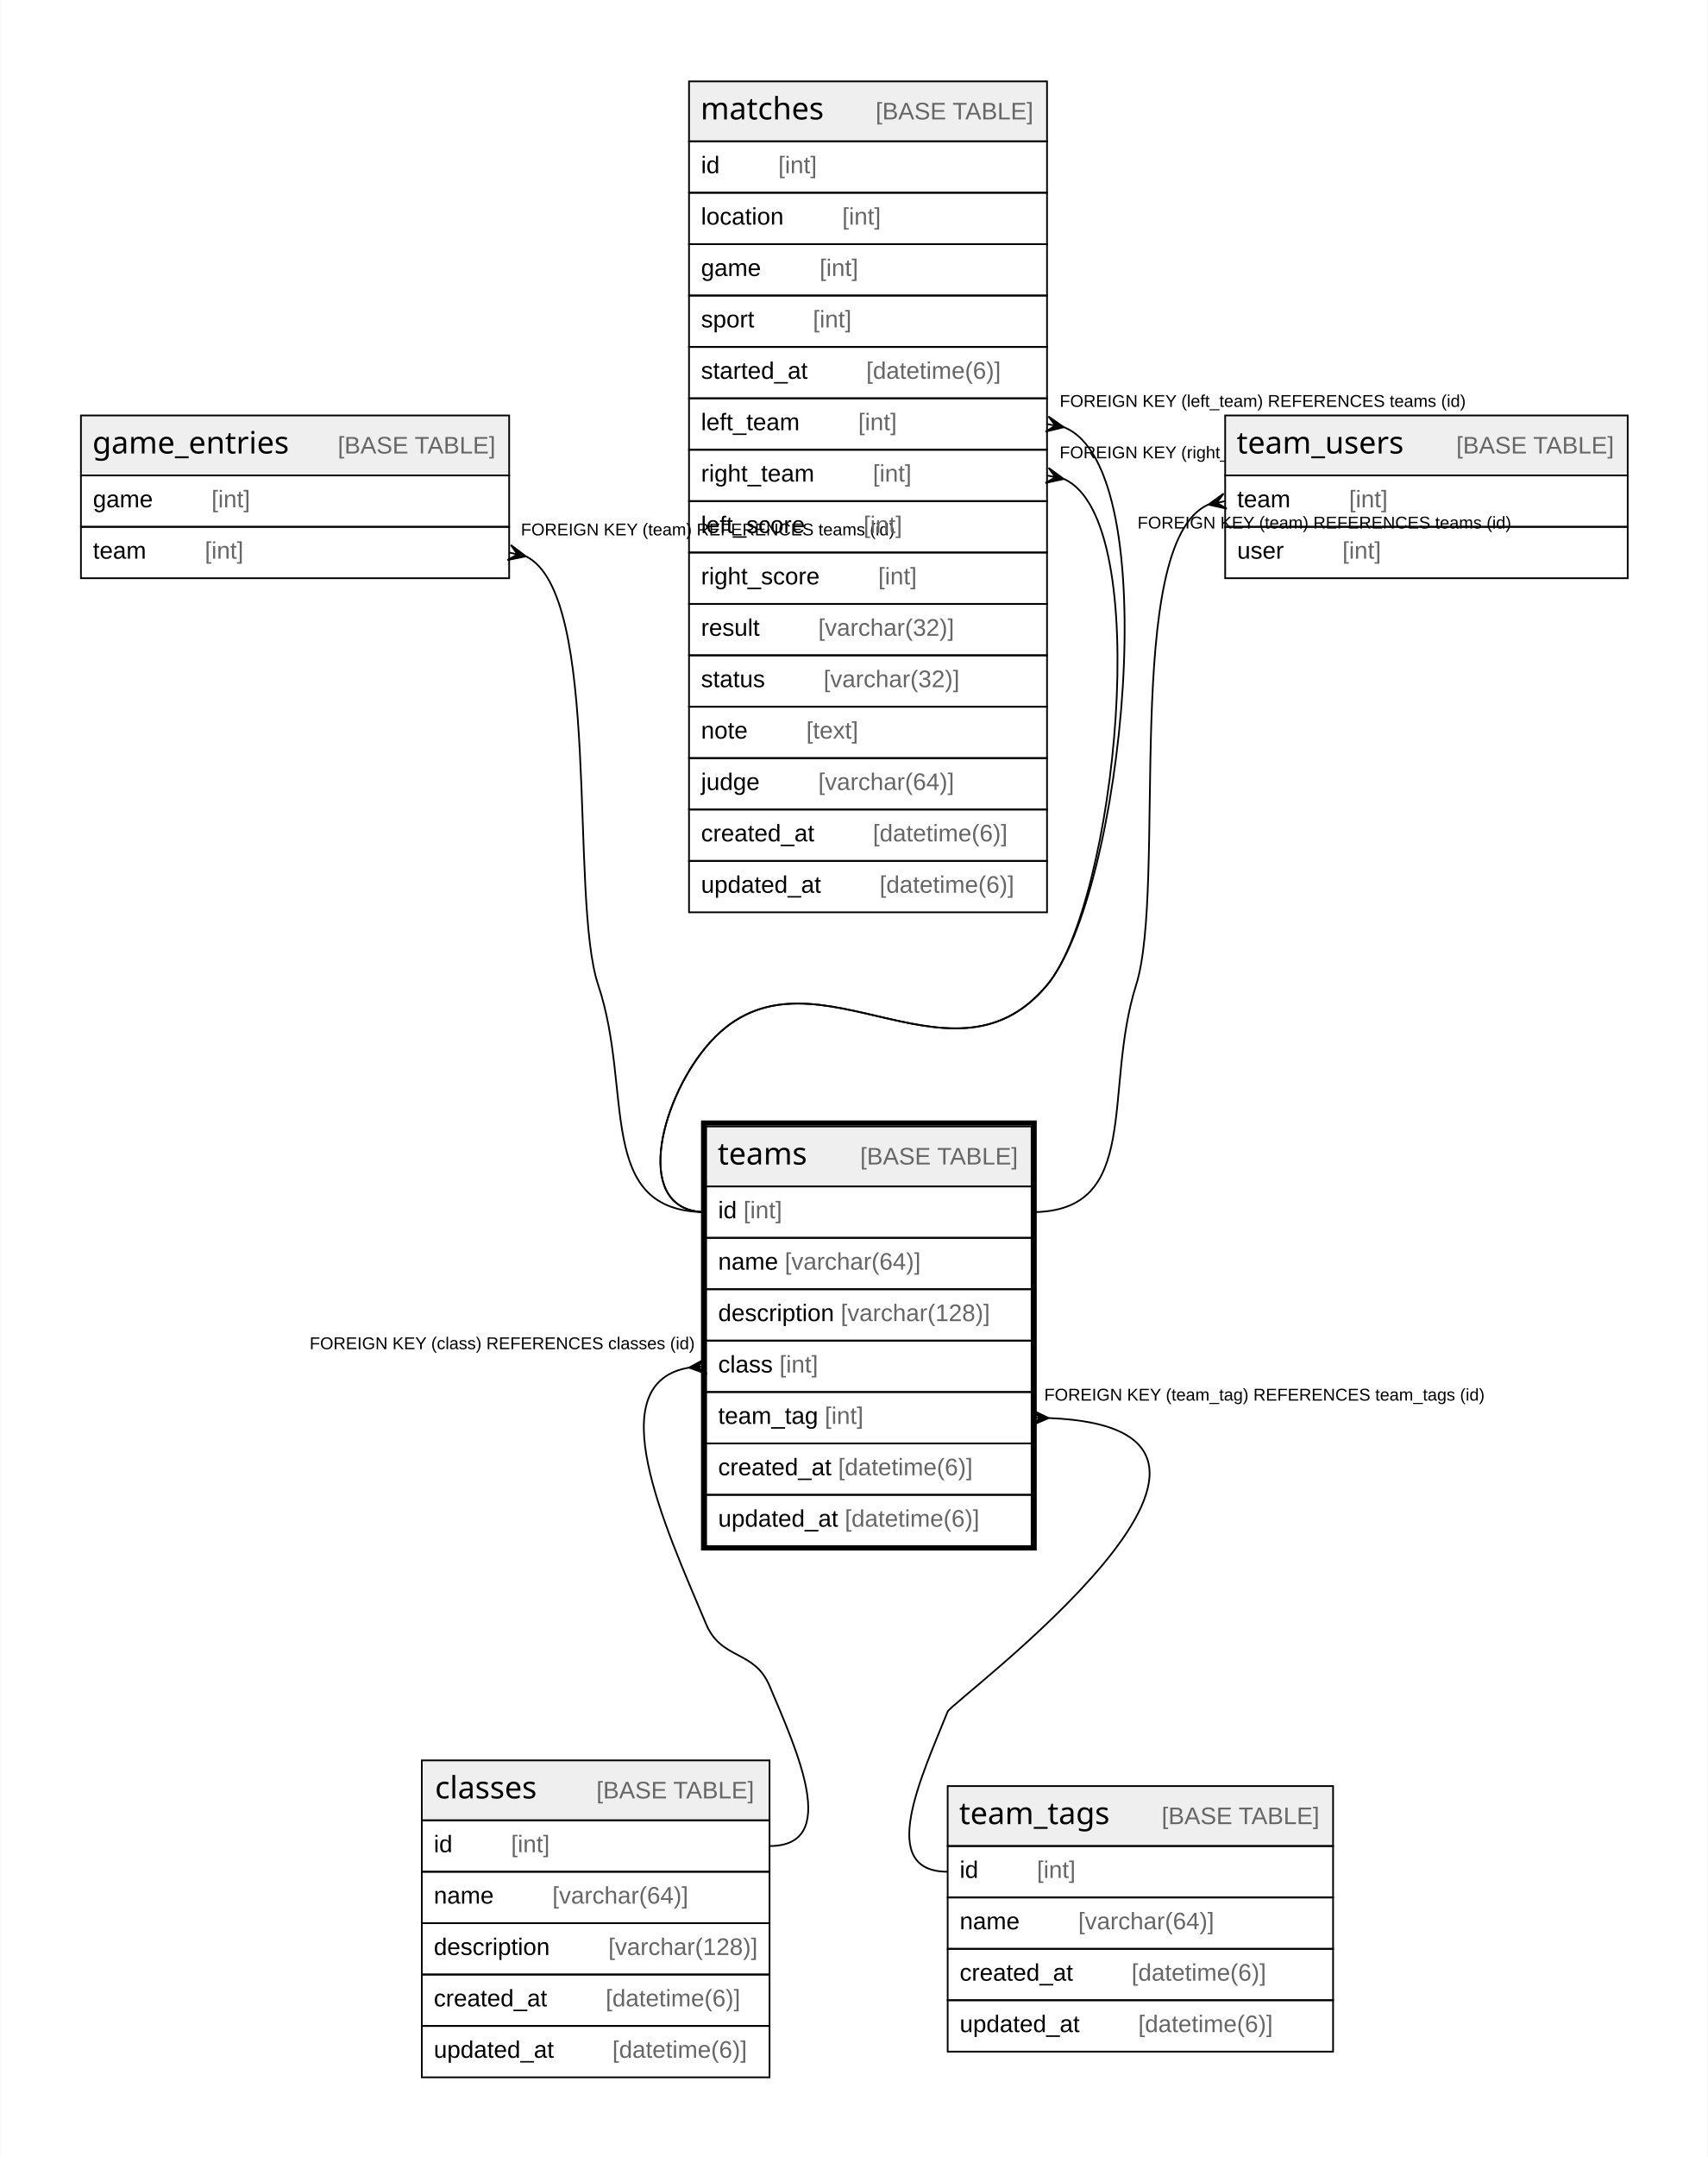
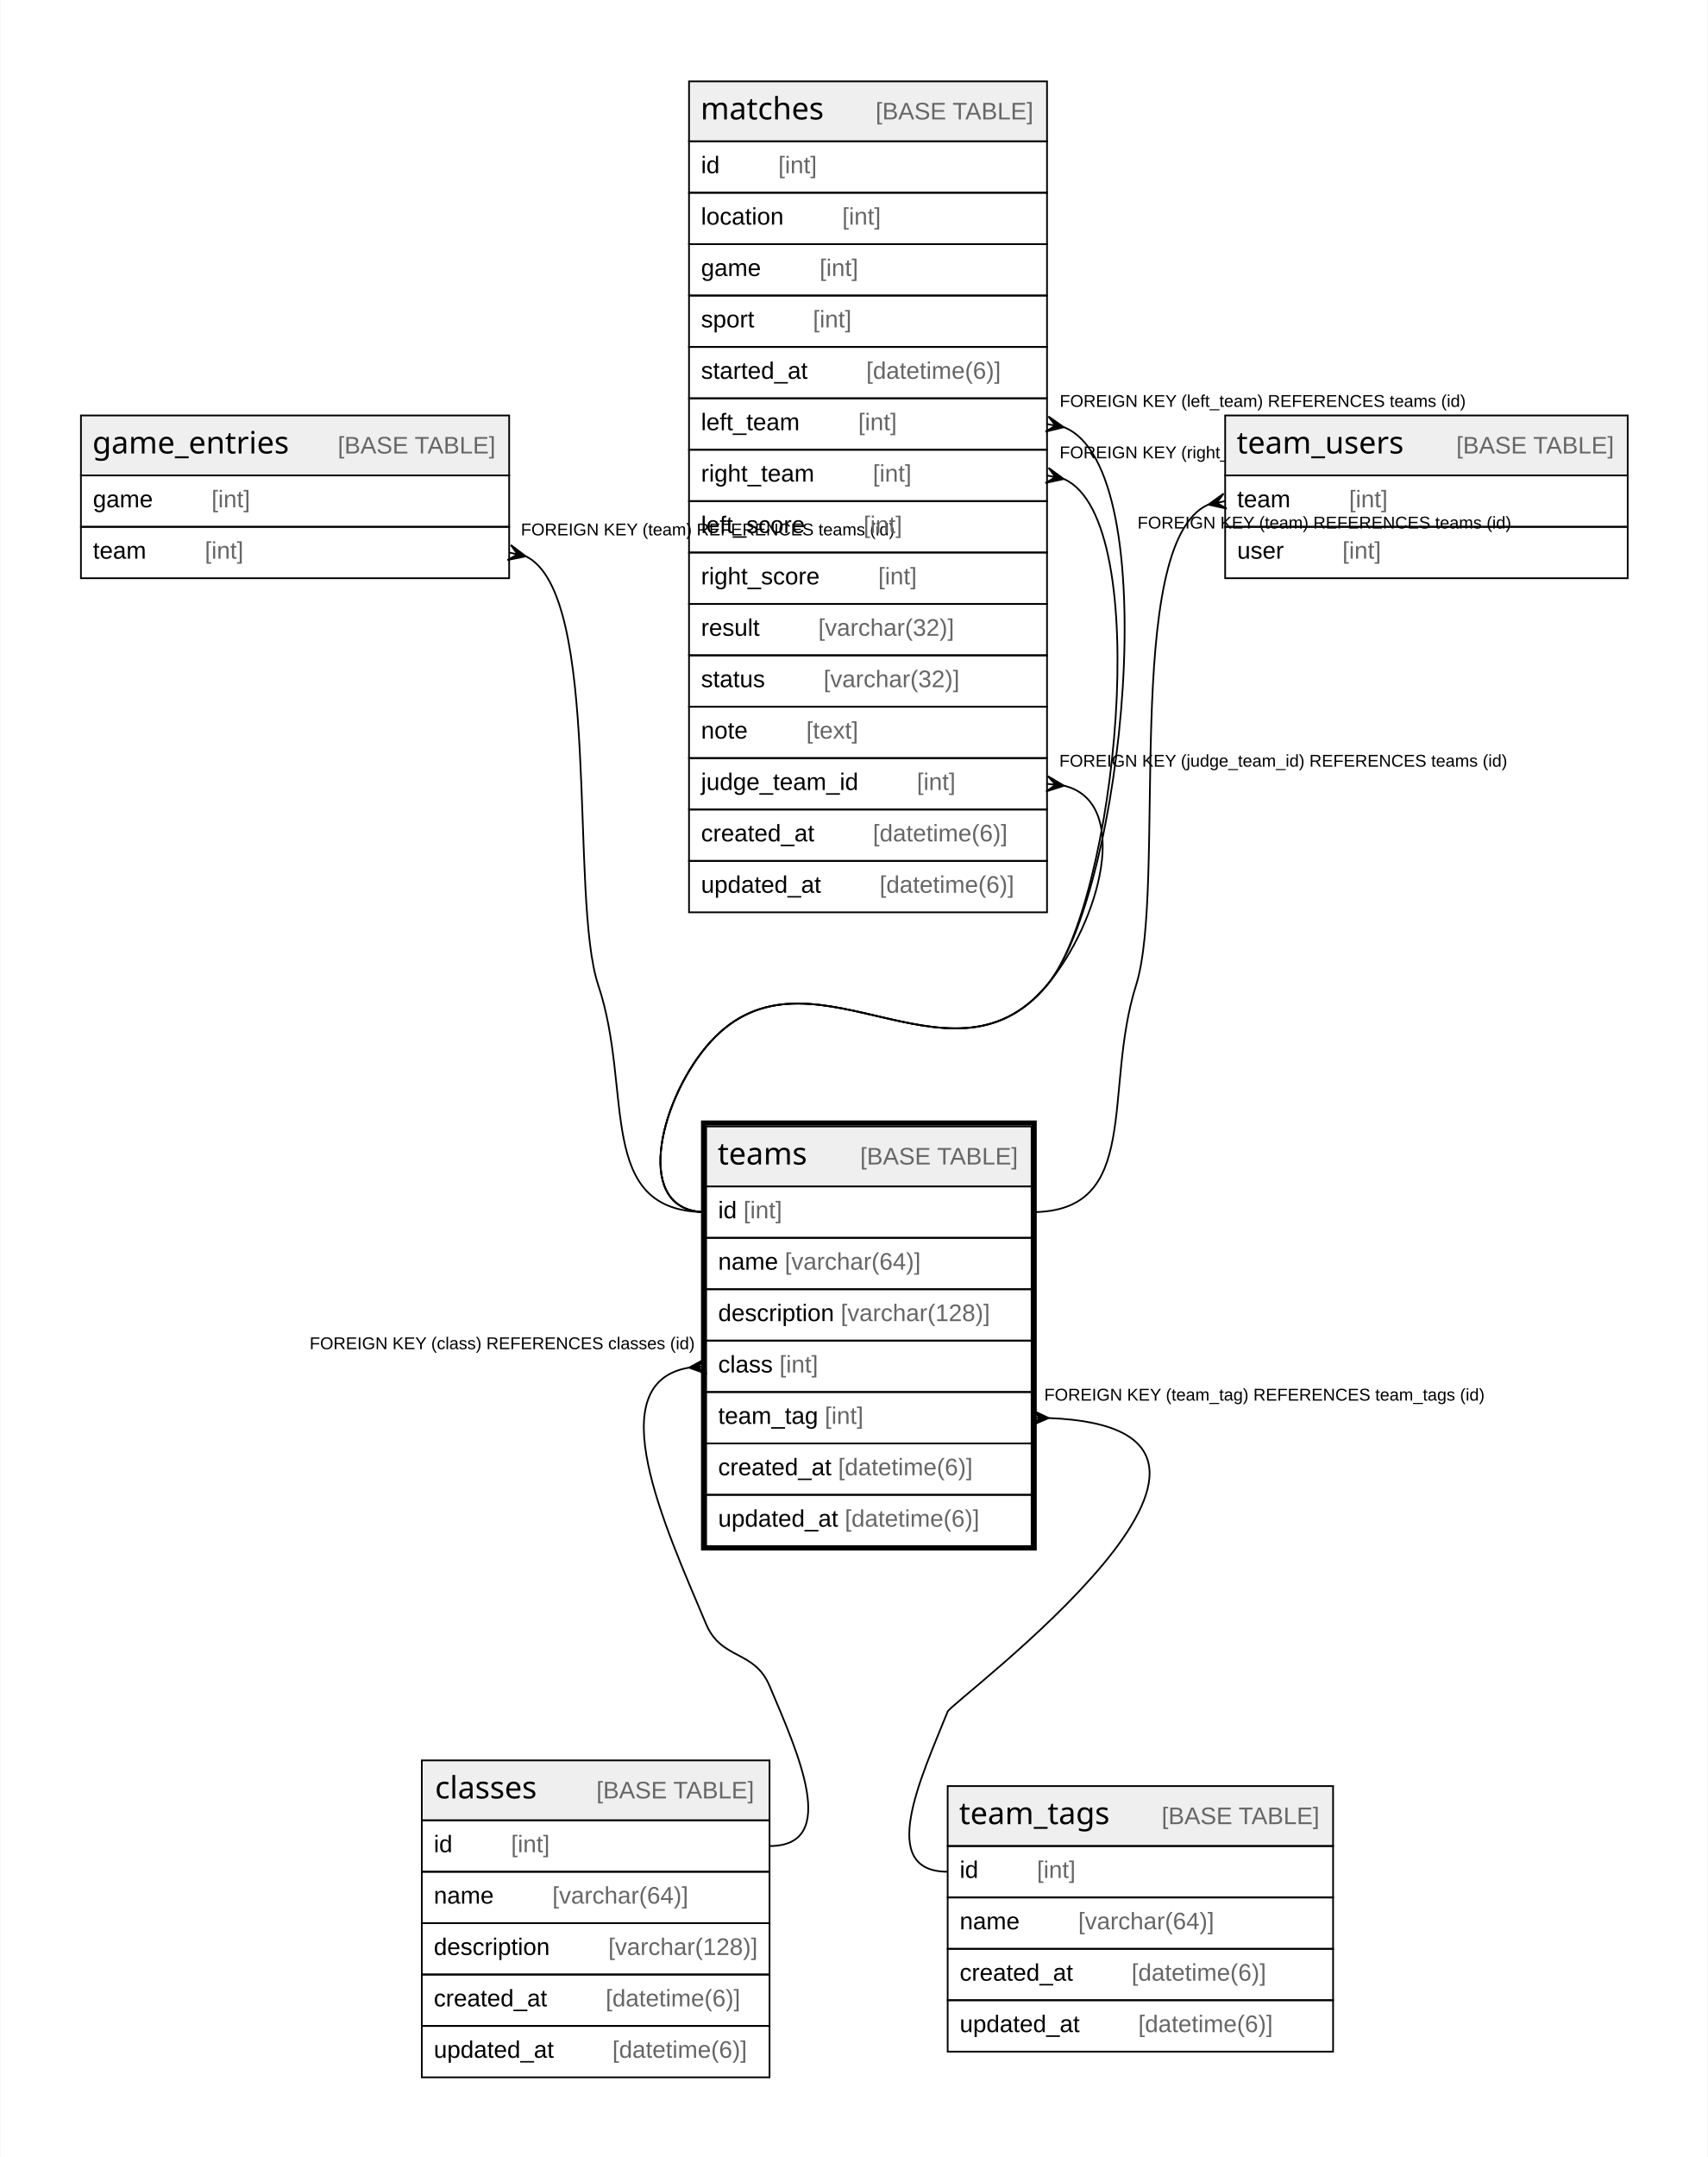
<svg xmlns="http://www.w3.org/2000/svg" width="997pt" height="1259pt" viewBox="0.00 0.00 996.50 1259.00">
  <g id="graph0" class="graph" transform="scale(1 1) rotate(0) translate(4 1255)">
    <polygon fill="#ffffff" stroke="transparent" points="-4,4 -4,-1255 992.5,-1255 992.5,4 -4,4" />
    <g id="node1" class="node">
      <polygon fill="#efefef" stroke="transparent" points="408,-562.5 408,-597.5 598,-597.5 598,-562.5 408,-562.5" />
      <polygon fill="none" stroke="#000000" points="408,-562.5 408,-597.5 598,-597.5 598,-562.5 408,-562.5" />
      <text text-anchor="start" x="414.713" y="-575.3" font-family="Arial Bold" font-size="18.00" fill="#000000">teams</text>
      <text text-anchor="start" x="463.719" y="-575.3" font-family="Arial" font-size="14.00" fill="#000000">    </text>
      <text text-anchor="start" x="497.924" y="-575.3" font-family="Arial" font-size="14.00" fill="#666666">[BASE TABLE]</text>
      <polygon fill="none" stroke="#000000" points="408,-532.5 408,-562.5 598,-562.5 598,-532.5 408,-532.5" />
      <text text-anchor="start" x="415" y="-543.9" font-family="Arial" font-size="14.00" fill="#000000">id </text>
      <text text-anchor="start" x="429.78" y="-543.9" font-family="Arial" font-size="14.00" fill="#666666">[int]</text>
      <polygon fill="none" stroke="#000000" points="408,-502.5 408,-532.5 598,-532.5 598,-502.5 408,-502.5" />
      <text text-anchor="start" x="415" y="-513.9" font-family="Arial" font-size="14.00" fill="#000000">name </text>
      <text text-anchor="start" x="453.899" y="-513.9" font-family="Arial" font-size="14.00" fill="#666666">[varchar(64)]</text>
      <polygon fill="none" stroke="#000000" points="408,-472.5 408,-502.5 598,-502.5 598,-472.5 408,-472.5" />
      <text text-anchor="start" x="415" y="-483.9" font-family="Arial" font-size="14.00" fill="#000000">description </text>
      <text text-anchor="start" x="486.568" y="-483.9" font-family="Arial" font-size="14.00" fill="#666666">[varchar(128)]</text>
      <polygon fill="none" stroke="#000000" points="408,-442.5 408,-472.5 598,-472.5 598,-442.5 408,-442.5" />
      <text text-anchor="start" x="415" y="-453.9" font-family="Arial" font-size="14.00" fill="#000000">class </text>
      <text text-anchor="start" x="450.78" y="-453.9" font-family="Arial" font-size="14.00" fill="#666666">[int]</text>
      <polygon fill="none" stroke="#000000" points="408,-412.5 408,-442.5 598,-442.5 598,-412.5 408,-412.5" />
      <text text-anchor="start" x="415" y="-423.9" font-family="Arial" font-size="14.00" fill="#000000">team_tag </text>
      <text text-anchor="start" x="477.245" y="-423.9" font-family="Arial" font-size="14.00" fill="#666666">[int]</text>
      <polygon fill="none" stroke="#000000" points="408,-382.5 408,-412.5 598,-412.5 598,-382.5 408,-382.5" />
      <text text-anchor="start" x="415" y="-393.9" font-family="Arial" font-size="14.00" fill="#000000">created_at </text>
      <text text-anchor="start" x="485.028" y="-393.9" font-family="Arial" font-size="14.00" fill="#666666">[datetime(6)]</text>
      <polygon fill="none" stroke="#000000" points="408,-352.5 408,-382.5 598,-382.5 598,-352.5 408,-352.5" />
      <text text-anchor="start" x="415" y="-363.9" font-family="Arial" font-size="14.00" fill="#000000">updated_at </text>
      <text text-anchor="start" x="488.933" y="-363.9" font-family="Arial" font-size="14.00" fill="#666666">[datetime(6)]</text>
      <polygon fill="none" stroke="#000000" stroke-width="3" points="406.5,-351.5 406.5,-599.5 599.5,-599.5 599.5,-351.5 406.5,-351.5" />
    </g>
    <g id="node5" class="node">
      <polygon fill="#efefef" stroke="transparent" points="242,-192.5 242,-227.5 445,-227.5 445,-192.5 242,-192.5" />
      <polygon fill="none" stroke="#000000" points="242,-192.5 242,-227.5 445,-227.5 445,-192.5 242,-192.5" />
      <text text-anchor="start" x="249.713" y="-205.3" font-family="Arial Bold" font-size="18.00" fill="#000000">classes</text>
      <text text-anchor="start" x="309.719" y="-205.3" font-family="Arial" font-size="14.00" fill="#000000">    </text>
      <text text-anchor="start" x="343.924" y="-205.3" font-family="Arial" font-size="14.00" fill="#666666">[BASE TABLE]</text>
      <polygon fill="none" stroke="#000000" points="242,-162.5 242,-192.5 445,-192.5 445,-162.5 242,-162.5" />
      <text text-anchor="start" x="249" y="-173.9" font-family="Arial" font-size="14.00" fill="#000000">id    </text>
      <text text-anchor="start" x="294.094" y="-173.9" font-family="Arial" font-size="14.00" fill="#666666">[int]</text>
      <polygon fill="none" stroke="#000000" points="242,-132.5 242,-162.5 445,-162.5 445,-132.5 242,-132.5" />
      <text text-anchor="start" x="249" y="-143.9" font-family="Arial" font-size="14.00" fill="#000000">name    </text>
      <text text-anchor="start" x="318.213" y="-143.9" font-family="Arial" font-size="14.00" fill="#666666">[varchar(64)]</text>
      <polygon fill="none" stroke="#000000" points="242,-102.5 242,-132.5 445,-132.5 445,-102.5 242,-102.5" />
      <text text-anchor="start" x="248.999" y="-113.9" font-family="Arial" font-size="14.00" fill="#000000">description    </text>
      <text text-anchor="start" x="350.882" y="-113.9" font-family="Arial" font-size="14.00" fill="#666666">[varchar(128)]</text>
      <polygon fill="none" stroke="#000000" points="242,-72.5 242,-102.5 445,-102.5 445,-72.5 242,-72.5" />
      <text text-anchor="start" x="249" y="-83.9" font-family="Arial" font-size="14.00" fill="#000000">created_at    </text>
      <text text-anchor="start" x="349.342" y="-83.9" font-family="Arial" font-size="14.00" fill="#666666">[datetime(6)]</text>
      <polygon fill="none" stroke="#000000" points="242,-42.5 242,-72.5 445,-72.5 445,-42.5 242,-42.5" />
      <text text-anchor="start" x="249" y="-53.9" font-family="Arial" font-size="14.00" fill="#000000">updated_at    </text>
      <text text-anchor="start" x="353.247" y="-53.9" font-family="Arial" font-size="14.00" fill="#666666">[datetime(6)]</text>
    </g>
-     <g id="edge5" class="edge">
+     <g id="edge6" class="edge">
      <path fill="none" stroke="#000000" d="M397.973,-456.722C345.537,-447.86 383.403,-365.251 408,-307 416.925,-285.863 436.075,-292.137 445,-271 461.165,-232.718 486.556,-177.5 445,-177.5" />
      <polygon fill="#000000" stroke="#000000" points="398.03,-456.726 407.652,-461.986 403.015,-457.113 408,-457.5 408,-457.5 408,-457.5 403.015,-457.113 408.348,-453.014 398.03,-456.726 398.03,-456.726" />
      <text text-anchor="start" x="176.503" y="-467.5" font-family="Arial" font-size="10.00" fill="#000000">FOREIGN KEY (class) REFERENCES classes (id)</text>
    </g>
    <g id="node6" class="node">
      <polygon fill="#efefef" stroke="transparent" points="549,-177.5 549,-212.5 774,-212.5 774,-177.5 549,-177.5" />
      <polygon fill="none" stroke="#000000" points="549,-177.5 549,-212.5 774,-212.5 774,-177.5 549,-177.5" />
      <text text-anchor="start" x="555.702" y="-190.3" font-family="Arial Bold" font-size="18.00" fill="#000000">team_tags</text>
      <text text-anchor="start" x="639.73" y="-190.3" font-family="Arial" font-size="14.00" fill="#000000">    </text>
      <text text-anchor="start" x="673.935" y="-190.3" font-family="Arial" font-size="14.00" fill="#666666">[BASE TABLE]</text>
      <polygon fill="none" stroke="#000000" points="549,-147.5 549,-177.5 774,-177.5 774,-147.5 549,-147.5" />
      <text text-anchor="start" x="556" y="-158.9" font-family="Arial" font-size="14.00" fill="#000000">id    </text>
      <text text-anchor="start" x="601.094" y="-158.9" font-family="Arial" font-size="14.00" fill="#666666">[int]</text>
      <polygon fill="none" stroke="#000000" points="549,-117.5 549,-147.5 774,-147.5 774,-117.5 549,-117.5" />
      <text text-anchor="start" x="556" y="-128.9" font-family="Arial" font-size="14.00" fill="#000000">name    </text>
      <text text-anchor="start" x="625.213" y="-128.9" font-family="Arial" font-size="14.00" fill="#666666">[varchar(64)]</text>
      <polygon fill="none" stroke="#000000" points="549,-87.5 549,-117.5 774,-117.5 774,-87.5 549,-87.5" />
      <text text-anchor="start" x="556" y="-98.9" font-family="Arial" font-size="14.00" fill="#000000">created_at    </text>
      <text text-anchor="start" x="656.342" y="-98.9" font-family="Arial" font-size="14.00" fill="#666666">[datetime(6)]</text>
      <polygon fill="none" stroke="#000000" points="549,-57.5 549,-87.5 774,-87.5 774,-57.5 549,-57.5" />
      <text text-anchor="start" x="556" y="-68.9" font-family="Arial" font-size="14.00" fill="#000000">updated_at    </text>
      <text text-anchor="start" x="660.247" y="-68.9" font-family="Arial" font-size="14.00" fill="#666666">[datetime(6)]</text>
    </g>
-     <g id="edge6" class="edge">
+     <g id="edge7" class="edge">
      <path fill="none" stroke="#000000" d="M608.015,-427.313C768.022,-421.101 551.419,-262.01 549,-256 533.482,-217.451 507.444,-162.5 549,-162.5" />
      <polygon fill="#000000" stroke="#000000" points="607.998,-427.313 597.916,-423.001 602.999,-427.407 598,-427.5 598,-427.5 598,-427.5 602.999,-427.407 598.084,-431.999 607.998,-427.313 607.998,-427.313" />
      <text text-anchor="start" x="605.379" y="-437.5" font-family="Arial" font-size="10.00" fill="#000000">FOREIGN KEY (team_tag) REFERENCES team_tags (id)</text>
    </g>
    <g id="node2" class="node">
      <polygon fill="#efefef" stroke="transparent" points="43,-977.5 43,-1012.5 293,-1012.5 293,-977.5 43,-977.5" />
      <polygon fill="none" stroke="#000000" points="43,-977.5 43,-1012.5 293,-1012.5 293,-977.5 43,-977.5" />
      <text text-anchor="start" x="49.704" y="-990.3" font-family="Arial Bold" font-size="18.00" fill="#000000">game_entries</text>
      <text text-anchor="start" x="158.728" y="-990.3" font-family="Arial" font-size="14.00" fill="#000000">    </text>
      <text text-anchor="start" x="192.933" y="-990.3" font-family="Arial" font-size="14.00" fill="#666666">[BASE TABLE]</text>
      <polygon fill="none" stroke="#000000" points="43,-947.5 43,-977.5 293,-977.5 293,-947.5 43,-947.5" />
      <text text-anchor="start" x="50" y="-958.9" font-family="Arial" font-size="14.00" fill="#000000">game    </text>
      <text text-anchor="start" x="119.213" y="-958.9" font-family="Arial" font-size="14.00" fill="#666666">[int]</text>
      <polygon fill="none" stroke="#000000" points="43,-917.5 43,-947.5 293,-947.5 293,-917.5 43,-917.5" />
      <text text-anchor="start" x="50" y="-928.9" font-family="Arial" font-size="14.00" fill="#000000">team    </text>
      <text text-anchor="start" x="115.321" y="-928.9" font-family="Arial" font-size="14.00" fill="#666666">[int]</text>
    </g>
    <g id="edge1" class="edge">
      <path fill="none" stroke="#000000" d="M302.825,-930.261C347.514,-908.289 327.929,-730.923 345,-680 365.726,-618.175 342.793,-547.5 408,-547.5" />
      <polygon fill="#000000" stroke="#000000" points="302.75,-930.278 292,-928.112 297.875,-931.389 293,-932.5 293,-932.5 293,-932.5 297.875,-931.389 294,-936.888 302.75,-930.278 302.75,-930.278" />
      <text text-anchor="start" x="299.834" y="-942.5" font-family="Arial" font-size="10.00" fill="#000000">FOREIGN KEY (team) REFERENCES teams (id)</text>
    </g>
    <g id="node3" class="node">
      <polygon fill="#efefef" stroke="transparent" points="398,-1172.5 398,-1207.5 607,-1207.5 607,-1172.5 398,-1172.5" />
      <polygon fill="none" stroke="#000000" points="398,-1172.5 398,-1207.5 607,-1207.5 607,-1172.5 398,-1172.5" />
      <text text-anchor="start" x="404.709" y="-1185.3" font-family="Arial Bold" font-size="18.00" fill="#000000">matches</text>
      <text text-anchor="start" x="472.723" y="-1185.3" font-family="Arial" font-size="14.00" fill="#000000">    </text>
      <text text-anchor="start" x="506.927" y="-1185.3" font-family="Arial" font-size="14.00" fill="#666666">[BASE TABLE]</text>
      <polygon fill="none" stroke="#000000" points="398,-1142.5 398,-1172.5 607,-1172.5 607,-1142.5 398,-1142.5" />
      <text text-anchor="start" x="405" y="-1153.9" font-family="Arial" font-size="14.00" fill="#000000">id    </text>
      <text text-anchor="start" x="450.094" y="-1153.9" font-family="Arial" font-size="14.00" fill="#666666">[int]</text>
      <polygon fill="none" stroke="#000000" points="398,-1112.5 398,-1142.5 607,-1142.5 607,-1112.5 398,-1112.5" />
      <text text-anchor="start" x="405" y="-1123.9" font-family="Arial" font-size="14.00" fill="#000000">location    </text>
      <text text-anchor="start" x="487.439" y="-1123.9" font-family="Arial" font-size="14.00" fill="#666666">[int]</text>
      <polygon fill="none" stroke="#000000" points="398,-1082.5 398,-1112.5 607,-1112.5 607,-1082.5 398,-1082.5" />
      <text text-anchor="start" x="405" y="-1093.9" font-family="Arial" font-size="14.00" fill="#000000">game    </text>
      <text text-anchor="start" x="474.213" y="-1093.9" font-family="Arial" font-size="14.00" fill="#666666">[int]</text>
      <polygon fill="none" stroke="#000000" points="398,-1052.5 398,-1082.5 607,-1082.5 607,-1052.5 398,-1052.5" />
      <text text-anchor="start" x="405" y="-1063.9" font-family="Arial" font-size="14.00" fill="#000000">sport    </text>
      <text text-anchor="start" x="470.321" y="-1063.9" font-family="Arial" font-size="14.00" fill="#666666">[int]</text>
      <polygon fill="none" stroke="#000000" points="398,-1022.5 398,-1052.5 607,-1052.5 607,-1022.5 398,-1022.5" />
      <text text-anchor="start" x="405" y="-1033.9" font-family="Arial" font-size="14.00" fill="#000000">started_at    </text>
      <text text-anchor="start" x="501.45" y="-1033.9" font-family="Arial" font-size="14.00" fill="#666666">[datetime(6)]</text>
      <polygon fill="none" stroke="#000000" points="398,-992.5 398,-1022.5 607,-1022.5 607,-992.5 398,-992.5" />
      <text text-anchor="start" x="405" y="-1003.9" font-family="Arial" font-size="14.00" fill="#000000">left_team    </text>
      <text text-anchor="start" x="496.774" y="-1003.9" font-family="Arial" font-size="14.00" fill="#666666">[int]</text>
      <polygon fill="none" stroke="#000000" points="398,-962.5 398,-992.5 607,-992.5 607,-962.5 398,-962.5" />
      <text text-anchor="start" x="405" y="-973.9" font-family="Arial" font-size="14.00" fill="#000000">right_team    </text>
      <text text-anchor="start" x="505.327" y="-973.9" font-family="Arial" font-size="14.00" fill="#666666">[int]</text>
      <polygon fill="none" stroke="#000000" points="398,-932.5 398,-962.5 607,-962.5 607,-932.5 398,-932.5" />
      <text text-anchor="start" x="405" y="-943.9" font-family="Arial" font-size="14.00" fill="#000000">left_score    </text>
      <text text-anchor="start" x="499.884" y="-943.9" font-family="Arial" font-size="14.00" fill="#666666">[int]</text>
      <polygon fill="none" stroke="#000000" points="398,-902.5 398,-932.5 607,-932.5 607,-902.5 398,-902.5" />
      <text text-anchor="start" x="405" y="-913.9" font-family="Arial" font-size="14.00" fill="#000000">right_score    </text>
      <text text-anchor="start" x="508.436" y="-913.9" font-family="Arial" font-size="14.00" fill="#666666">[int]</text>
      <polygon fill="none" stroke="#000000" points="398,-872.5 398,-902.5 607,-902.5 607,-872.5 398,-872.5" />
      <text text-anchor="start" x="405" y="-883.9" font-family="Arial" font-size="14.00" fill="#000000">result    </text>
      <text text-anchor="start" x="473.428" y="-883.9" font-family="Arial" font-size="14.00" fill="#666666">[varchar(32)]</text>
      <polygon fill="none" stroke="#000000" points="398,-842.5 398,-872.5 607,-872.5 607,-842.5 398,-842.5" />
      <text text-anchor="start" x="405" y="-853.9" font-family="Arial" font-size="14.00" fill="#000000">status    </text>
      <text text-anchor="start" x="476.551" y="-853.9" font-family="Arial" font-size="14.00" fill="#666666">[varchar(32)]</text>
      <polygon fill="none" stroke="#000000" points="398,-812.5 398,-842.5 607,-842.5 607,-812.5 398,-812.5" />
      <text text-anchor="start" x="405" y="-823.9" font-family="Arial" font-size="14.00" fill="#000000">note    </text>
      <text text-anchor="start" x="466.443" y="-823.9" font-family="Arial" font-size="14.00" fill="#666666">[text]</text>
      <polygon fill="none" stroke="#000000" points="398,-782.5 398,-812.5 607,-812.5 607,-782.5 398,-782.5" />
-       <text text-anchor="start" x="405" y="-793.9" font-family="Arial" font-size="14.00" fill="#000000">judge    </text>
-       <text text-anchor="start" x="473.442" y="-793.9" font-family="Arial" font-size="14.00" fill="#666666">[varchar(64)]</text>
+       <text text-anchor="start" x="405" y="-793.9" font-family="Arial" font-size="14.00" fill="#000000">judge_team_id    </text>
+       <text text-anchor="start" x="531.013" y="-793.9" font-family="Arial" font-size="14.00" fill="#666666">[int]</text>
      <polygon fill="none" stroke="#000000" points="398,-752.5 398,-782.5 607,-782.5 607,-752.5 398,-752.5" />
      <text text-anchor="start" x="405" y="-763.9" font-family="Arial" font-size="14.00" fill="#000000">created_at    </text>
      <text text-anchor="start" x="505.342" y="-763.9" font-family="Arial" font-size="14.00" fill="#666666">[datetime(6)]</text>
      <polygon fill="none" stroke="#000000" points="398,-722.5 398,-752.5 607,-752.5 607,-722.5 398,-722.5" />
      <text text-anchor="start" x="405" y="-733.9" font-family="Arial" font-size="14.00" fill="#000000">updated_at    </text>
      <text text-anchor="start" x="509.247" y="-733.9" font-family="Arial" font-size="14.00" fill="#666666">[datetime(6)]</text>
    </g>
    <g id="edge2" class="edge">
+       <path fill="none" stroke="#000000" d="M616.983,-796.392C656.514,-786.797 638.125,-717.261 607,-680 549.379,-611.02 465.621,-712.98 408,-644 380.505,-611.084 365.111,-547.5 408,-547.5" />
+       <polygon fill="#000000" stroke="#000000" points="616.939,-796.396 606.503,-793.028 611.97,-796.948 607,-797.5 607,-797.5 607,-797.5 611.97,-796.948 607.497,-801.972 616.939,-796.396 616.939,-796.396" />
+       <text text-anchor="start" x="614.159" y="-807.5" font-family="Arial" font-size="10.00" fill="#000000">FOREIGN KEY (judge_team_id) REFERENCES teams (id)</text>
+     </g>
+     <g id="edge3" class="edge">
      <path fill="none" stroke="#000000" d="M616.963,-1005.614C677.178,-981.487 651.379,-733.127 607,-680 549.379,-611.02 465.621,-712.98 408,-644 380.505,-611.084 365.111,-547.5 408,-547.5" />
      <polygon fill="#000000" stroke="#000000" points="616.826,-1005.64 606.163,-1003.078 611.913,-1006.57 607,-1007.5 607,-1007.5 607,-1007.5 611.913,-1006.57 607.837,-1011.922 616.826,-1005.64 616.826,-1005.64" />
      <text text-anchor="start" x="614.387" y="-1017.5" font-family="Arial" font-size="10.00" fill="#000000">FOREIGN KEY (left_team) REFERENCES teams (id)</text>
    </g>
-     <g id="edge3" class="edge">
+     <g id="edge4" class="edge">
      <path fill="none" stroke="#000000" d="M617.052,-975.358C670.46,-951.097 647.065,-727.963 607,-680 549.379,-611.02 465.621,-712.98 408,-644 380.505,-611.084 365.111,-547.5 408,-547.5" />
      <polygon fill="#000000" stroke="#000000" points="616.78,-975.416 606.062,-973.099 611.89,-976.458 607,-977.5 607,-977.5 607,-977.5 611.89,-976.458 607.938,-981.901 616.78,-975.416 616.78,-975.416" />
      <text text-anchor="start" x="614.332" y="-987.5" font-family="Arial" font-size="10.00" fill="#000000">FOREIGN KEY (right_team) REFERENCES teams (id)</text>
    </g>
    <g id="node4" class="node">
      <polygon fill="#efefef" stroke="transparent" points="711,-977.5 711,-1012.5 946,-1012.5 946,-977.5 711,-977.5" />
      <polygon fill="none" stroke="#000000" points="711,-977.5 711,-1012.5 946,-1012.5 946,-977.5 711,-977.5" />
      <text text-anchor="start" x="717.707" y="-990.3" font-family="Arial Bold" font-size="18.00" fill="#000000">team_users</text>
      <text text-anchor="start" x="811.725" y="-990.3" font-family="Arial" font-size="14.00" fill="#000000">    </text>
      <text text-anchor="start" x="845.93" y="-990.3" font-family="Arial" font-size="14.00" fill="#666666">[BASE TABLE]</text>
      <polygon fill="none" stroke="#000000" points="711,-947.5 711,-977.5 946,-977.5 946,-947.5 711,-947.5" />
      <text text-anchor="start" x="718" y="-958.9" font-family="Arial" font-size="14.00" fill="#000000">team    </text>
      <text text-anchor="start" x="783.321" y="-958.9" font-family="Arial" font-size="14.00" fill="#666666">[int]</text>
      <polygon fill="none" stroke="#000000" points="711,-917.5 711,-947.5 946,-947.5 946,-917.5 711,-917.5" />
      <text text-anchor="start" x="718" y="-928.9" font-family="Arial" font-size="14.00" fill="#000000">user    </text>
      <text text-anchor="start" x="779.431" y="-928.9" font-family="Arial" font-size="14.00" fill="#666666">[int]</text>
    </g>
-     <g id="edge4" class="edge">
+     <g id="edge5" class="edge">
      <path fill="none" stroke="#000000" d="M701.041,-960.436C650.53,-937.907 677.183,-737.406 659,-680 639.424,-618.196 662.83,-547.5 598,-547.5" />
      <polygon fill="#000000" stroke="#000000" points="701.208,-960.471 710.087,-966.906 706.104,-961.485 711,-962.5 711,-962.5 711,-962.5 706.104,-961.485 711.913,-958.094 701.208,-960.471 701.208,-960.471" />
      <text text-anchor="start" x="659.835" y="-946.5" font-family="Arial" font-size="10.00" fill="#000000">FOREIGN KEY (team) REFERENCES teams (id)</text>
    </g>
  </g>
</svg>
